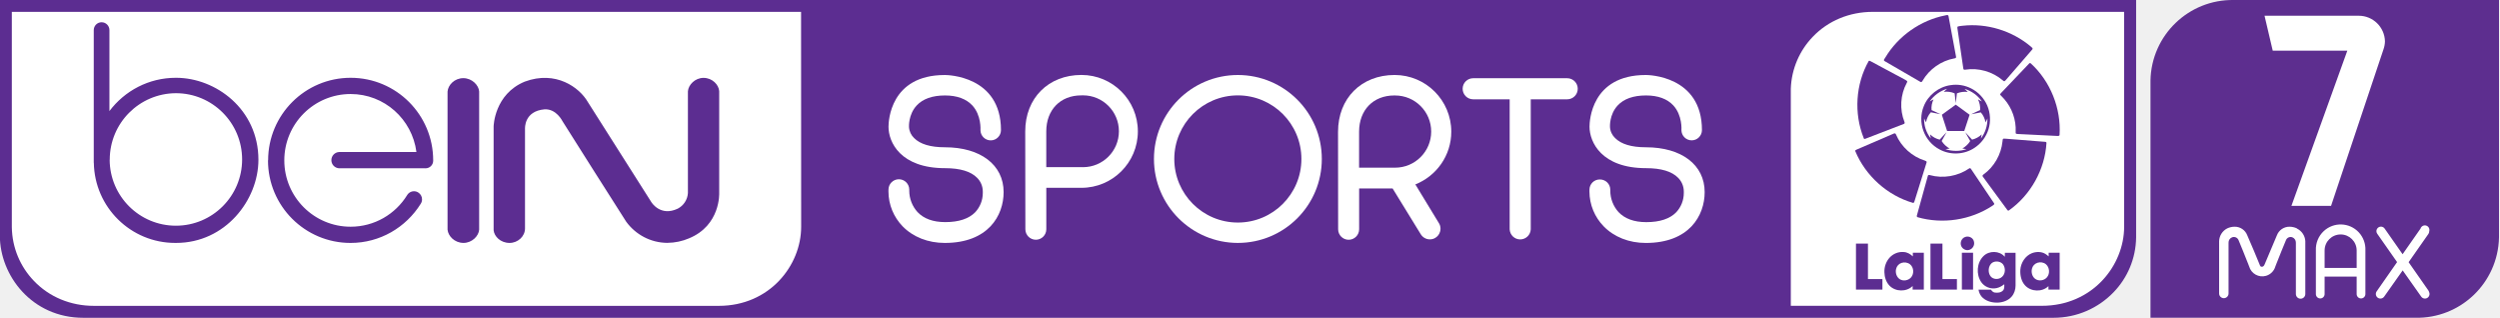
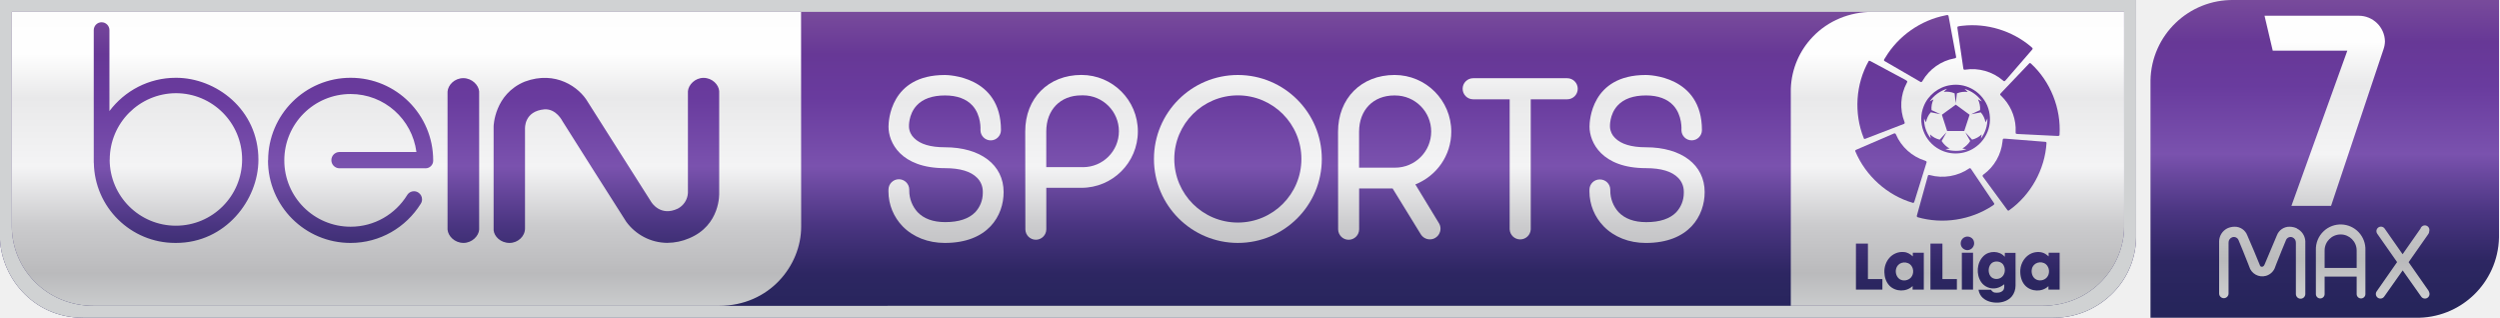
- <svg xmlns="http://www.w3.org/2000/svg" id="Layer_1" width="286.17" height="36.375" version="1.1" viewBox="0 0 286.17 36.375" xml:space="preserve">
-   <g id="g864" transform="translate(156.26 -1.4081)">
-     <path id="path4-4" d="m129.88 1.41h-30.32c-5.185-0.095-9.465 4.032-9.56 9.217v27.153h30.3c5.185 0.122 9.487-3.981 9.609-9.166 0-0.018 1e-3 -0.036 1e-3 -0.054v-27.15z" fill="#5d2e8f" />
-     <path id="path6-2" d="m116.68 7.06-6 17.91h-4.54l6.4-17.76h-8.54l-0.94-4h10.79c1.63 0 2.962 1.301 3 2.93-8e-3 0.314-0.066 0.624-0.17 0.92z" fill="#fff" />
-     <path id="path8-28" d="m113.85 28c-1.072-1.145-2.869-1.204-4.014-0.132-0.606 0.568-0.933 1.372-0.896 2.202v5c0 0.276 0.224 0.5 0.5 0.5s0.5-0.224 0.5-0.5v-2h3.67v2c0 0.276 0.224 0.5 0.5 0.5s0.5-0.224 0.5-0.5v-5c0.036-0.764-0.238-1.511-0.76-2.07zm-0.24 4.08h-3.67v-2c0-1.013 0.822-1.835 1.835-1.835s1.835 0.822 1.835 1.835zm8.29 2.69-2.34-3.35 2.27-3.24c0.059-0.089 0.09-0.193 0.09-0.3 0.083-0.276-0.074-0.567-0.35-0.65s-0.567 0.074-0.65 0.35l-2.05 2.93-2.05-2.93c-0.096-0.143-0.257-0.229-0.43-0.23-0.285 5e-3 -0.515 0.235-0.52 0.52 1e-3 0.108 0.036 0.213 0.1 0.3l2.27 3.24-2.34 3.35c-0.166 0.237-0.107 0.564 0.13 0.73s0.564 0.107 0.73-0.13l2.12-3 2.12 3c0.166 0.237 0.493 0.296 0.73 0.13s0.296-0.493 0.13-0.73zm-15.13-7.22c-0.263-0.122-0.55-0.187-0.84-0.19-0.65-0.01-1.235 0.39-1.46 1-0.22 0.52-1.33 3.15-1.39 3.29s-0.15 0.29-0.3 0.29-0.2 0-0.3-0.29-1.16-2.77-1.39-3.29c-0.225-0.61-0.81-1.01-1.46-1-0.29 2e-3 -0.577 0.066-0.84 0.19-0.549 0.28-0.904 0.834-0.93 1.45v6c0 0.298 0.242 0.54 0.54 0.54s0.54-0.242 0.54-0.54v-5.81c-0.01-0.273 0.155-0.522 0.41-0.62 0.298-0.108 0.628 0.043 0.74 0.34 0.18 0.45 0.79 1.89 1.11 2.74l0.1 0.26c0.237 0.828 1.1 1.308 1.928 1.072 0.518-0.148 0.923-0.553 1.072-1.072l0.1-0.26c0.32-0.85 0.93-2.29 1.11-2.74 0.108-0.295 0.435-0.447 0.73-0.34 0.255 0.098 0.42 0.347 0.41 0.62v5.87c0 0.298 0.242 0.54 0.54 0.54s0.54-0.242 0.54-0.54v-6.06c-0.039-0.615-0.406-1.161-0.96-1.43z" fill="#fff" />
+ <svg xmlns="http://www.w3.org/2000/svg" xmlns:xlink="http://www.w3.org/1999/xlink" id="Layer_1" width="286.17" height="36.375" version="1.1" viewBox="0 0 286.17 36.375" xml:space="preserve">
+   <defs id="defs31">
+     <linearGradient id="linearGradient1988" x1="178.3" x2="178.3" y1="36.367" y2=".001" gradientUnits="userSpaceOnUse" xlink:href="#linearGradient4179" />
+     <linearGradient id="linearGradient4179">
+       <stop id="stop4181" stop-color="#26255b" offset="0" />
+       <stop id="stop4195" stop-color="#2d2662" offset=".139" />
+       <stop id="stop4191" stop-color="#4a3581" offset=".291" />
+       <stop id="stop4187" stop-color="#7a52ae" offset=".476" />
+       <stop id="stop4189" stop-color="#693b9e" offset=".692" />
+       <stop id="stop4193" stop-color="#673896" offset=".83" />
+       <stop id="stop4183" stop-color="#7d509d" offset="1" />
+     </linearGradient>
+     <linearGradient id="linearGradient1986" x1="178.3" x2="178.3" y1="36.367" y2=".001" gradientUnits="userSpaceOnUse" xlink:href="#linearGradient1728" />
+     <linearGradient id="linearGradient1728">
+       <stop id="stop1714" stop-color="#d0d2d3" offset="0" />
+       <stop id="stop1716" stop-color="#bababc" offset=".139" />
+       <stop id="stop1718" stop-color="#cbcbcd" offset=".291" />
+       <stop id="stop1720" stop-color="#f4f4f5" offset=".476" />
+       <stop id="stop1722" stop-color="#e9e9ea" offset=".692" />
+       <stop id="stop1724" stop-color="#fefefe" offset=".83" />
+       <stop id="stop1726" stop-color="#fdfdfd" offset="1" />
+     </linearGradient>
+   </defs>
+   <g id="g864" transform="translate(156.26 -1.4081)" stroke-width="1.137">
+     <path id="path4-4" d="m129.88 1.41h-30.32c-5.185-0.095-9.465 4.032-9.56 9.217v27.153h30.3c5.185 0.122 9.487-3.981 9.609-9.166 0-0.018 1e-3 -0.036 1e-3 -0.054v-27.15z" fill="url(#linearGradient1988)" style="font-variant-east_asian:normal" />
+     <path id="path6-2" d="m116.68 7.06-6 17.91h-4.54l6.4-17.76h-8.54l-0.94-4h10.79c1.63 0 2.962 1.301 3 2.93-8e-3 0.314-0.066 0.624-0.17 0.92z" fill="url(#linearGradient1986)" style="font-variant-east_asian:normal" />
+     <path id="path8-28" d="m113.85 28c-1.072-1.145-2.869-1.204-4.014-0.132-0.606 0.568-0.933 1.372-0.896 2.202v5c0 0.276 0.224 0.5 0.5 0.5s0.5-0.224 0.5-0.5v-2h3.67v2c0 0.276 0.224 0.5 0.5 0.5s0.5-0.224 0.5-0.5v-5c0.036-0.764-0.238-1.511-0.76-2.07zm-0.24 4.08h-3.67v-2c0-1.013 0.822-1.835 1.835-1.835s1.835 0.822 1.835 1.835zm8.29 2.69-2.34-3.35 2.27-3.24c0.059-0.089 0.09-0.193 0.09-0.3 0.083-0.276-0.074-0.567-0.35-0.65s-0.567 0.074-0.65 0.35l-2.05 2.93-2.05-2.93c-0.096-0.143-0.257-0.229-0.43-0.23-0.285 5e-3 -0.515 0.235-0.52 0.52 1e-3 0.108 0.036 0.213 0.1 0.3l2.27 3.24-2.34 3.35c-0.166 0.237-0.107 0.564 0.13 0.73s0.564 0.107 0.73-0.13l2.12-3 2.12 3c0.166 0.237 0.493 0.296 0.73 0.13s0.296-0.493 0.13-0.73zm-15.13-7.22c-0.263-0.122-0.55-0.187-0.84-0.19-0.65-0.01-1.235 0.39-1.46 1-0.22 0.52-1.33 3.15-1.39 3.29s-0.15 0.29-0.3 0.29-0.2 0-0.3-0.29-1.16-2.77-1.39-3.29c-0.225-0.61-0.81-1.01-1.46-1-0.29 2e-3 -0.577 0.066-0.84 0.19-0.549 0.28-0.904 0.834-0.93 1.45v6c0 0.298 0.242 0.54 0.54 0.54s0.54-0.242 0.54-0.54v-5.81c-0.01-0.273 0.155-0.522 0.41-0.62 0.298-0.108 0.628 0.043 0.74 0.34 0.18 0.45 0.79 1.89 1.11 2.74l0.1 0.26c0.237 0.828 1.1 1.308 1.928 1.072 0.518-0.148 0.923-0.553 1.072-1.072l0.1-0.26c0.32-0.85 0.93-2.29 1.11-2.74 0.108-0.295 0.435-0.447 0.73-0.34 0.255 0.098 0.42 0.347 0.41 0.62v5.87c0 0.298 0.242 0.54 0.54 0.54s0.54-0.242 0.54-0.54v-6.06c-0.039-0.615-0.406-1.161-0.96-1.43z" fill="url(#linearGradient1986)" style="font-variant-east_asian:normal" />
  </g>
-   <g id="g854" transform="translate(-.0151 7.6e-6)">
-     <path id="path32-8" d="m244.63 0.001v27.173c-0.031 2.437-1.002 4.639-2.57 6.268l2e-3 -0.003c-1.742 1.812-4.186 2.937-6.893 2.937h-225.62c-5.898 0-9.549-4.864-9.549-9.396v-26.979z" fill="#5c2d91" stroke-width="1.137" />
-     <path id="path22-6-2" d="m214.48 1.357c-2.68 0-5.124 1.017-6.883 2.861-1.49 1.55-2.428 3.636-2.51 5.94v24.847l28.74 2.19e-4c5.826 0 9.431-4.633 9.431-9.047l-5e-3 -24.601z" fill="#fff" stroke-width="1.137" />
-     <path id="path22-6" d="m1.369 1.361v24.627c0.031 2.393 0.986 4.56 2.524 6.16l0.005 0.005c1.761 1.842 4.199 2.857 6.877 2.857h71.553c5.825 0 9.431-4.633 9.431-9.047l-0.011-24.601z" fill="#fff" stroke-width="1.137" />
-     <path id="path32-2" d="m30.719 18.356c0-5.22 4.231-9.451 9.451-9.451 5.22 0 9.451 4.231 9.451 9.451 0 0.011 0.001 0.024 0.001 0.037 0 0.482-0.391 0.873-0.873 0.873-0.022 0-0.043-0.001-0.065-0.002h0.002-9.835c-0.495-0.024-0.889-0.431-0.889-0.931s0.393-0.907 0.886-0.931h8.854c-0.491-3.764-3.676-6.64-7.535-6.64-4.195 0-7.595 3.4-7.595 7.595s3.4 7.595 7.595 7.595c2.733 0 5.129-1.443 6.466-3.609l0.019-0.033c0.133-0.203 0.34-0.349 0.581-0.4l0.006-0.001c0.055-0.011 0.117-0.018 0.182-0.018 0.19 0 0.367 0.059 0.511 0.159l-0.003-0.002c0.252 0.167 0.417 0.45 0.417 0.772 0 0.188-0.056 0.361-0.151 0.506l0.002-0.003c-1.693 2.709-4.66 4.486-8.042 4.486-5.22 0-9.451-4.231-9.451-9.451v-0.003zm-19.967 0.276v-15.187c0-0.495 0.401-0.897 0.897-0.897 0.495 0 0.897 0.401 0.897 0.897v9.269c1.75-2.323 4.504-3.809 7.604-3.809h0.032-0.001c4.533 0 9.427 3.588 9.427 9.386 0 4.596-3.786 9.516-9.427 9.516h-0.101c-5.096 0-9.237-4.091-9.319-9.168v-8e-3zm1.821-0.339c0.024 4.171 3.409 7.543 7.584 7.543 4.188 0 7.584-3.396 7.584-7.584 0-4.188-3.396-7.584-7.584-7.584h-0.002c-4.188 0.023-7.573 3.422-7.573 7.613v0.01zm45.788 9.516c0.965 0 1.775-0.759 1.775-1.655v-11.379c0-0.084-0.122-2.048 2.23-2.26 1.371-0.078 2.049 1.347 2.07 1.371 0.272 0.444 6.619 10.469 7.289 11.493 1.069 1.46 2.772 2.404 4.695 2.422h0.003c0.893-8e-3 1.74-0.194 2.51-0.525l-0.042 0.016c3.661-1.49 3.484-5.189 3.482-5.216v-11.653c-0.059-0.726-0.783-1.506-1.791-1.509-0.979 0-1.736 0.8-1.791 1.533v11.649c-0.048 0.777-0.502 1.44-1.151 1.78l-0.011 0.006c-1.983 0.941-2.999-0.699-3.042-0.772l-7.264-11.444c-0.956-1.656-3.663-3.642-7.215-2.322-3.482 1.431-3.566 5.089-3.566 5.121v11.892c0.068 0.697 0.78 1.449 1.829 1.452zm-5.286 0c1.002 0 1.762-0.805 1.81-1.523v-15.819c-0.053-0.716-0.808-1.515-1.81-1.521-1.01 0-1.752 0.783-1.809 1.536v15.803c0.062 0.732 0.805 1.515 1.815 1.521z" fill="#5c2d91" stroke-width="1.137" />
-     <path id="path6" d="m118.63 27.443c0.664 0 1.201-0.538 1.202-1.2v-4.744h4.024c3.567 0 6.46-2.892 6.46-6.46s-2.892-6.46-6.46-6.46c-3.79 0-6.438 2.658-6.438 6.46l0.016 11.195v8e-3c0 0.661 0.535 1.198 1.196 1.2zm5.205-16.525c0.06-0.003 0.13-0.004 0.2-0.004 2.271 0 4.111 1.84 4.111 4.111s-1.84 4.111-4.111 4.111c-0.07 0-0.141-0.002-0.21-0.006h0.01-4.007v-4.089c0-2.466 1.609-4.123 4.007-4.123z" fill="#fff" stroke-width="1.137" />
-     <path id="path8" d="m108.24 19.25c1.724 0 2.962 0.374 3.676 1.111 0.399 0.402 0.644 0.957 0.644 1.568 0 0.019 0 0.04-1e-3 0.059v-0.003c1e-3 0.031 1e-3 0.067 1e-3 0.102 0 0.85-0.327 1.624-0.863 2.201l2e-3 -0.002c-0.732 0.753-1.885 1.138-3.425 1.138h-0.024c-1.385 0-2.455-0.392-3.17-1.153-0.585-0.647-0.943-1.509-0.943-2.455 0-0.037 1e-3 -0.075 1e-3 -0.113v0.006c0-0.657-0.533-1.19-1.19-1.19s-1.19 0.533-1.19 1.19c-2e-3 0.056-3e-3 0.122-3e-3 0.188 0 1.558 0.618 2.972 1.623 4.01l-1e-3 -0.001c1.198 1.227 2.915 1.903 4.831 1.903 4.972 0 6.736-3.132 6.736-5.82 0-3.116-2.642-5.131-6.726-5.131-1.648 0-2.831-0.355-3.523-1.054-0.339-0.32-0.558-0.765-0.588-1.259v-0.006c0-0.014-0.09-1.419 0.881-2.465 0.707-0.761 1.802-1.147 3.248-1.147 1.371 0 2.425 0.392 3.122 1.138 1.057 1.147 0.934 2.793 0.934 2.829 0 0.649 0.526 1.174 1.174 1.174s1.174-0.526 1.174-1.174c0-6.235-6.151-6.307-6.411-6.307h-0.032c-6.253 0-6.435 5.309-6.435 5.914-6e-3 1.764 1.358 4.749 6.473 4.749z" fill="#fff" stroke-width="1.137" />
-     <path id="path14" d="m183.22 20.542h-0.016c-0.644 0-1.168 0.519-1.174 1.163v0.001c-2e-3 0.056-3e-3 0.122-3e-3 0.186 0 1.562 0.621 2.978 1.63 4.015l-1e-3 -0.001c1.196 1.227 2.91 1.905 4.829 1.905 4.972 0 6.738-3.132 6.738-5.822 0-3.116-2.642-5.131-6.732-5.131-1.645 0-2.829-0.355-3.523-1.055-0.339-0.322-0.558-0.765-0.588-1.259v-0.006c0-0.014-0.092-1.419 0.881-2.465 0.707-0.761 1.801-1.147 3.248-1.147 1.371 0 2.428 0.392 3.122 1.138 1.057 1.147 0.935 2.793 0.932 2.826 0 0.649 0.526 1.174 1.174 1.174s1.174-0.526 1.174-1.174c0-6.235-6.151-6.305-6.413-6.305h-0.029c-6.251 0-6.432 5.307-6.432 5.914 0 1.762 1.371 4.75 6.478 4.75 1.725 0 2.962 0.374 3.676 1.111 0.399 0.403 0.644 0.959 0.644 1.572 0 0.019 0 0.037-1e-3 0.056v-0.002c1e-3 0.03 1e-3 0.065 1e-3 0.1 0 0.851-0.327 1.625-0.863 2.205l2e-3 -0.002c-0.728 0.753-1.881 1.138-3.422 1.138h-0.027c-1.387 0-2.451-0.392-3.17-1.153-0.584-0.649-0.941-1.513-0.941-2.458 0-0.036 0-0.073 1e-3 -0.109v0.006c-3e-3 -0.647-0.527-1.169-1.174-1.169h-0.023 1e-3z" fill="#fff" stroke-width="1.137" />
-     <path id="path16" d="m168.72 11.368h4.173v14.878c0.027 0.646 0.557 1.159 1.207 1.159s1.18-0.514 1.207-1.157v-14.88h4.175c0.666 0 1.207-0.54 1.207-1.207 0-0.667-0.54-1.207-1.207-1.207h-10.767c-0.666 0-1.207 0.54-1.207 1.207 0 0.667 0.54 1.207 1.207 1.207z" fill="#fff" stroke-width="1.137" />
-     <path id="path20-4" d="m141.77 27.807c5.308 0 9.611-4.303 9.611-9.611 0-5.309-4.303-9.611-9.611-9.611s-9.611 4.303-9.611 9.611v0.004c7e-3 5.305 4.306 9.603 9.611 9.608zm0-16.889c4.017 0.002 7.274 3.259 7.274 7.278 0 4.02-3.258 7.278-7.278 7.278-4.019 0-7.276-3.256-7.278-7.274 1e-3 -4.021 3.26-7.281 7.281-7.282z" fill="#fff" stroke-width="1.137" />
-     <path id="path26-6" d="m154.45 27.446c0.664 0 1.202-0.536 1.206-1.2v-4.673h3.833l3.206 5.213c0.215 0.369 0.609 0.614 1.059 0.614 0.223 0 0.431-0.059 0.61-0.163l-6e-3 0.003c0.28-0.163 0.485-0.426 0.569-0.739l2e-3 -0.009c0.027-0.095 0.043-0.205 0.043-0.317 0-0.223-0.061-0.432-0.167-0.61l3e-3 0.006-2.715-4.46c2.43-0.974 4.114-3.311 4.114-6.039 0-3.584-2.905-6.489-6.489-6.489h-3e-3c-3.812 0-6.476 2.674-6.476 6.503l0.011 11.158c2e-3 0.661 0.536 1.198 1.198 1.202zm5.235-16.516c0.027-0.001 0.058-0.001 0.09-0.001 2.282 0 4.132 1.85 4.132 4.132 0 2.282-1.85 4.132-4.132 4.132-0.032 0-0.064 0-0.094-0.001h5e-3 -4.037v-4.111c0-2.488 1.621-4.154 4.037-4.154z" fill="#fff" stroke-width="1.137" />
-     <g id="g848" transform="matrix(.11345 0 0 .11345 207.16 .7478)" fill="#5c2d91">
-       <path id="path4-1-2" class="st0" d="m76.3 55c12 7 24.1 14 36.2 21 0.9 0.7 1.8-0.2 2.2-1.1 6.8-11.7 18.8-20.2 32.2-22.6 1 0 2-0.7 1.6-1.8-2.5-13.6-5.1-27.3-7.6-40.9-0.3-1.6-2.1-0.9-3.1-0.7-25 4.9-47.6 20.7-60.7 42.6-0.7 1.1-2.2 2.6-0.8 3.5z" />
-       <path id="path6-8" class="st1" d="m155.9 62.8c0.1 1 1.2 1.1 2 0.9 13.4-2.1 27.5 2 37.8 10.8 0.5 0.4 1.1 1.1 1.8 0.8 0.6-0.3 1-0.9 1.4-1.3 8.8-10.2 17.7-20.4 26.5-30.6 1.2-1.3-0.7-2.3-1.5-3.1-18.9-15.9-44.3-23.7-68.9-20.9-1.5 0.2-3.1 0.3-4.6 0.7-0.7 0.4-0.6 1.2-0.5 1.9z" />
-       <path id="path8-8" class="st2" d="m57 133.4c12.9-5 25.8-9.9 38.7-14.9 1.1-0.2 1.1-1.4 0.7-2.2-5-12.6-4.1-27.3 2.3-39.1 0.3-0.6 0.8-1.3 0.4-2-0.6-0.6-1.4-0.9-2.1-1.4-11.6-6.2-23.1-12.4-34.7-18.6-0.6-0.3-1.3-0.7-1.9-0.3-13.3 23.4-15.1 52.9-5.1 77.8 0.1 0.9 1 1.1 1.7 0.7z" />
-       <path id="path10-4" class="st3" d="m253 129.6c1.7-26.8-9.2-54.1-29-72.2-0.6-0.5-1.1-0.5-1.7 0.1-9.5 9.9-18.9 19.9-28.4 29.8-0.5 0.5-1.1 1.2-0.7 1.9 1.2 1.4 2.7 2.6 3.9 4.1 7.9 9 12.2 21.1 11.6 33.1 0 0.7-0.2 1.7 0.6 2 1.1 0.3 2.3 0.2 3.4 0.3 12.8 0.6 25.6 1.2 38.4 1.9 0.8 0 1.8-0.1 1.9-1z" />
-       <path id="path12-1" class="st4" d="m131.9 144.2c11 6 25.2 5.3 35.5-1.8 6.6-4.4 11.6-11.1 13.9-18.7 2.4-7.7 1.9-16.3-1.3-23.8-3.2-7.4-9.1-13.7-16.3-17.3-6.3-3.2-13.6-4.4-20.6-3.3-12 1.6-22.8 10.1-27.2 21.4-3.2 7.8-3.3 16.8-0.3 24.8 2.9 8 8.8 14.8 16.3 18.7zm-15.6-31.4c0.5 1.4 1.1 2.7 1.9 4 0.7-3.7 2.3-7.3 4.9-10.1 3.2 0.6 6.4 1.4 9.7 1.9-3-1.4-6-2.7-9-4.1-0.4-3.7 0.4-7.5 2-10.8-1.4 0.6-2.7 1.4-3.9 2.1 4.2-6.1 10.5-10.7 17.6-12.8-1.2 1-2.3 2-3.4 3.1 3.7-0.5 7.6 0 11 1.5 0.4 3.3 0.7 6.6 1.1 9.9 0.5-3.3 0.7-6.6 1.2-9.9 3.5-1.4 7.3-1.9 11-1.4-1.1-1.1-2.2-2.1-3.3-3.1 7.1 2.1 13.4 6.6 17.5 12.7-1.3-0.8-2.6-1.5-3.9-2.1 1.6 3.3 2.4 7.1 2.1 10.8-3 1.4-6.1 2.7-9 4.2 3.2-0.6 6.5-1.3 9.7-1.9 2.5 2.8 4.1 6.4 4.8 10.1 0.7-1.3 1.3-2.6 1.9-4 0.1 7.3-2.2 14.5-6.6 20.3 0.3-1.4 0.6-2.8 0.8-4.2-2.7 2.6-6 4.4-9.7 5.3-2.3-2.5-4.5-5-6.8-7.4 1.5 3 3.3 5.8 4.9 8.8-1.9 3.2-4.8 5.7-7.9 7.6 1.4 0.3 2.8 0.5 4.2 0.6-6.8 2.3-14.4 2.3-21.3 0 1.4-0.1 2.8-0.3 4.3-0.6-3.3-1.8-6.1-4.4-8.1-7.6 1.6-2.9 3.3-5.8 4.9-8.8-2.4 2.4-4.6 5-6.9 7.4-3.6-0.8-7-2.7-9.7-5.3 0.2 1.4 0.5 2.7 0.7 4.1-4.6-5.9-7-13.1-6.7-20.3z" />
-       <path id="path16-0" class="st4" d="m156.8 125.6c1.8-5.5 3.6-11 5.4-16.4-4.7-3.4-9.3-6.8-14-10.2-4.7 3.4-9.3 6.8-14 10.2 1.8 5.5 3.6 11 5.3 16.4z" />
-       <path id="path18-1" class="st6" d="m105 198.1c0.9 0.3 1.3-0.8 1.5-1.4 4.1-13.1 8.2-26.2 12.3-39.4 0.4-1.1-0.8-1.5-1.6-1.8-13-4-24-13.9-29.3-26.4-0.3-1.2-1.6-1.4-2.5-0.8-12.5 5.4-25 10.8-37.6 16.2-0.6 0.2-1.2 0.7-1 1.4 10.4 25 32.4 44.7 58.2 52.2z" />
-       <path id="path20-1" class="st7" d="m201.9 205.7c21.9-15.5 36.3-41.2 37.9-68.1 0-0.7-0.7-1.1-1.4-1.1-13.1-1.1-26.2-2-39.3-3.1-0.9 0-1.9-0.2-2.8-0.1-1 0.5-0.6 1.9-0.9 2.8-1.3 13.1-8.4 25.6-19.1 33.3-0.8 0.4-1.5 1.5-0.7 2.3 8.1 11.1 16.3 22.2 24.4 33.2 0.4 0.7 1.2 1.4 1.9 0.8z" />
-       <path id="path22-7" class="st8" d="m109.8 212.6c25.2 7.2 53.4 2.9 75.3-11.5 0.8-0.6 2.5-1.3 1.8-2.6-7.7-11.5-15.4-23-23.2-34.5-0.3-0.7-1.3-1.3-2-0.6-11.4 7.8-26.2 10.4-39.6 6.7-0.9-0.4-2.1-0.1-2.1 1-3.7 13.2-7.3 26.5-11 39.7-0.3 0.7 0 1.6 0.8 1.8z" />
-       <path id="path24-1" class="st5" d="m157.8 232.5c-3.5 1.1-5.4 5.3-4.2 8.7 1 3.2 4.7 5.3 7.9 4.4 3.6-0.7 6.1-4.8 5.1-8.4-0.7-3.8-5.2-6.1-8.8-4.7zm-98.2 6.7h-12.1v46.4h26.7v-10.6h-14.6zm75.2 0h-12.1v46.4h26.7v-10.6h-14.6zm-29.9 9.2v3.7c-2.6-2.4-5.7-4.3-9.3-4.4-5.3-0.5-10.7 1.8-14.2 5.7-3.6 4-5.4 9.4-5.2 14.7 0.1 4.9 1.7 10 5.2 13.6 6.1 6.2 17.1 6.4 23.3 0.3v3.6h11.3v-37.2c-3.6-0.1-7.4 0-11.1 0zm-1.7 24.8c-2.7 3.2-7.9 4.2-11.5 1.9-3.3-2.2-4.6-6.6-3.7-10.3 0.6-2.8 2.7-5.2 5.4-6.1 2.9-1 6.4-0.5 8.8 1.5 3.7 3.1 4.1 9.3 1 13zm94.5-20.7c-5.3-6.3-15.8-6.4-21.5-0.7-6.8 6.7-7.6 18.4-2.3 26.2 3.3 4.9 9.7 7.4 15.5 6.1 2.9-0.6 5.5-2.1 7.8-3.9 0 2.1 0.3 4.5-1.2 6.2-2.1 2.3-5.4 2.6-8.3 2.2-1.7-0.2-3-1.5-3.9-2.9h-12.6c0.5 3.2 2 6.2 4.4 8.3 4.2 3.7 10.1 5 15.6 4.7 5-0.3 10.2-2.2 13.5-6.1 2.6-3 3.9-7.1 3.9-11.1v-33h-10.8c-0.1 1.2-0.1 2.6-0.1 4zm-2.6 20.1c-3.2 3.2-9.4 3.1-12-0.8-3.1-4.5-1.8-12.5 3.9-14.2 3.2-0.9 7 0 9 2.6 2.6 3.7 2.4 9.3-0.9 12.4zm46.9-20.5c-1.1-0.9-2.1-1.8-3.3-2.5-4.1-2.5-9.3-2.4-13.7-0.7-6.7 2.7-11.1 9.7-11.6 16.8-0.3 5.6 1 11.6 4.8 15.7 6 6.5 17.3 6.9 23.6 0.7v3.5h11.3v-37.2h-11.1zm-1.8 21.2c-2.9 3.3-8.3 4.1-11.9 1.4-3-2.3-4-6.5-3.2-10 0.6-2.9 2.8-5.3 5.7-6.2 2.8-0.9 6.1-0.4 8.4 1.5 3.8 3.2 4.3 9.6 1 13.3zm-85.8 12.3h11.3v-37.2h-11.3z" />
+   <g id="g909" transform="translate(-.01521 8e-6)">
+     <path id="path32-8-6" d="m244.63 0.001v27.173c-0.031 2.437-1.002 4.639-2.57 6.268l2e-3 -0.003c-1.742 1.812-4.186 2.937-6.893 2.937h-225.62c-5.898 0-9.549-4.864-9.549-9.396v-26.979z" fill="url(#linearGradient1988)" stroke-width="1.137" />
+     <g id="g1490" fill="url(#linearGradient1986)" stroke-width="1.137">
+       <path id="path22-6-2-0" d="m214.48 1.357c-2.68 0-5.124 1.017-6.883 2.861-1.49 1.55-2.428 3.636-2.51 5.94v24.847l28.74 2.19e-4c5.826 0 9.431-4.633 9.431-9.047l-5e-3 -24.601z" />
+       <path id="path22-6-3" d="m1.369 1.361v24.627c0.031 2.393 0.986 4.56 2.524 6.16l0.005 0.005c1.761 1.842 4.199 2.857 6.877 2.857h71.553c5.825 0 9.431-4.633 9.431-9.047l-0.011-24.601z" />
    </g>
+     <g id="g1976" fill="url(#linearGradient1986)" stroke-width="1.137">
+       <path id="path6-9" d="m118.63 27.443c0.664 0 1.201-0.538 1.202-1.2v-4.744h4.024c3.567 0 6.46-2.892 6.46-6.46s-2.892-6.46-6.46-6.46c-3.79 0-6.438 2.658-6.438 6.46l0.016 11.195v8e-3c0 0.661 0.535 1.198 1.196 1.2zm5.205-16.525c0.06-0.003 0.13-0.004 0.2-0.004 2.271 0 4.111 1.84 4.111 4.111s-1.84 4.111-4.111 4.111c-0.07 0-0.141-0.002-0.21-0.006h0.01-4.007v-4.089c0-2.466 1.609-4.123 4.007-4.123z" />
+       <path id="path8-1" d="m108.24 19.25c1.724 0 2.962 0.374 3.676 1.111 0.399 0.402 0.644 0.957 0.644 1.568 0 0.019 0 0.04-1e-3 0.059v-0.003c1e-3 0.031 1e-3 0.067 1e-3 0.102 0 0.85-0.327 1.624-0.863 2.201l2e-3 -0.002c-0.732 0.753-1.885 1.138-3.425 1.138h-0.024c-1.385 0-2.455-0.392-3.17-1.153-0.585-0.647-0.943-1.509-0.943-2.455 0-0.037 1e-3 -0.075 1e-3 -0.113v0.006c0-0.657-0.533-1.19-1.19-1.19s-1.19 0.533-1.19 1.19c-2e-3 0.056-3e-3 0.122-3e-3 0.188 0 1.558 0.618 2.972 1.623 4.01l-1e-3 -0.001c1.198 1.227 2.915 1.903 4.831 1.903 4.972 0 6.736-3.132 6.736-5.82 0-3.116-2.642-5.131-6.726-5.131-1.648 0-2.831-0.355-3.523-1.054-0.339-0.32-0.558-0.765-0.588-1.259v-0.006c0-0.014-0.09-1.419 0.881-2.465 0.707-0.761 1.802-1.147 3.248-1.147 1.371 0 2.425 0.392 3.122 1.138 1.057 1.147 0.934 2.793 0.934 2.829 0 0.649 0.526 1.174 1.174 1.174s1.174-0.526 1.174-1.174c0-6.235-6.151-6.307-6.411-6.307h-0.032c-6.253 0-6.435 5.309-6.435 5.914-6e-3 1.764 1.358 4.749 6.473 4.749z" />
+       <path id="path14-5" d="m183.22 20.542h-0.016c-0.644 0-1.168 0.519-1.174 1.163v0.001c-2e-3 0.056-3e-3 0.122-3e-3 0.186 0 1.562 0.621 2.978 1.63 4.015l-1e-3 -0.001c1.196 1.227 2.91 1.905 4.829 1.905 4.972 0 6.738-3.132 6.738-5.822 0-3.116-2.642-5.131-6.732-5.131-1.645 0-2.829-0.355-3.523-1.055-0.339-0.322-0.558-0.765-0.588-1.259v-0.006c0-0.014-0.092-1.419 0.881-2.465 0.707-0.761 1.801-1.147 3.248-1.147 1.371 0 2.428 0.392 3.122 1.138 1.057 1.147 0.935 2.793 0.932 2.826 0 0.649 0.526 1.174 1.174 1.174s1.174-0.526 1.174-1.174c0-6.235-6.151-6.305-6.413-6.305h-0.029c-6.251 0-6.432 5.307-6.432 5.914 0 1.762 1.371 4.75 6.478 4.75 1.725 0 2.962 0.374 3.676 1.111 0.399 0.403 0.644 0.959 0.644 1.572 0 0.019 0 0.037-1e-3 0.056v-0.002c1e-3 0.03 1e-3 0.065 1e-3 0.1 0 0.851-0.327 1.625-0.863 2.205l2e-3 -0.002c-0.728 0.753-1.881 1.138-3.422 1.138h-0.027c-1.387 0-2.451-0.392-3.17-1.153-0.584-0.649-0.941-1.513-0.941-2.458 0-0.036 0-0.073 1e-3 -0.109v0.006c-3e-3 -0.647-0.527-1.169-1.174-1.169h-0.023 1e-3z" />
+       <path id="path16-1" d="m168.72 11.368h4.173v14.878c0.027 0.646 0.557 1.159 1.207 1.159s1.18-0.514 1.207-1.157v-14.88h4.175c0.666 0 1.207-0.54 1.207-1.207 0-0.667-0.54-1.207-1.207-1.207h-10.767c-0.666 0-1.207 0.54-1.207 1.207 0 0.667 0.54 1.207 1.207 1.207z" />
+       <path id="path20" d="m141.77 27.807c5.308 0 9.611-4.303 9.611-9.611 0-5.309-4.303-9.611-9.611-9.611s-9.611 4.303-9.611 9.611v0.004c7e-3 5.305 4.306 9.603 9.611 9.608zm0-16.889c4.017 0.002 7.274 3.259 7.274 7.278 0 4.02-3.258 7.278-7.278 7.278-4.019 0-7.276-3.256-7.278-7.274 1e-3 -4.021 3.26-7.281 7.281-7.282z" />
+       <path id="path26" d="m154.45 27.446c0.664 0 1.202-0.536 1.206-1.2v-4.673h3.833l3.206 5.213c0.215 0.369 0.609 0.614 1.059 0.614 0.223 0 0.431-0.059 0.61-0.163l-6e-3 0.003c0.28-0.163 0.485-0.426 0.569-0.739l2e-3 -0.009c0.027-0.095 0.043-0.205 0.043-0.317 0-0.223-0.061-0.432-0.167-0.61l3e-3 0.006-2.715-4.46c2.43-0.974 4.114-3.311 4.114-6.039 0-3.584-2.905-6.489-6.489-6.489h-3e-3c-3.812 0-6.476 2.674-6.476 6.503l0.011 11.158c2e-3 0.661 0.536 1.198 1.198 1.202zm5.235-16.516c0.027-0.001 0.058-0.001 0.09-0.001 2.282 0 4.132 1.85 4.132 4.132s-1.85 4.132-4.132 4.132c-0.032 0-0.064 0-0.094-0.001h5e-3 -4.037v-4.111c0-2.488 1.621-4.154 4.037-4.154z" />
+     </g>
+     <path id="path32-2-7" d="m30.719 18.356c0-5.22 4.231-9.451 9.451-9.451s9.451 4.231 9.451 9.451c0 0.011 0.001 0.024 0.001 0.037 0 0.482-0.391 0.873-0.873 0.873-0.022 0-0.043-0.001-0.065-0.002h0.002-9.835c-0.495-0.024-0.889-0.431-0.889-0.931s0.393-0.907 0.886-0.931h8.854c-0.491-3.764-3.676-6.64-7.535-6.64-4.195 0-7.595 3.4-7.595 7.595s3.4 7.595 7.595 7.595c2.733 0 5.129-1.443 6.466-3.609l0.019-0.033c0.133-0.203 0.34-0.349 0.581-0.4l0.006-0.001c0.055-0.011 0.117-0.018 0.182-0.018 0.19 0 0.367 0.059 0.511 0.159l-0.003-0.002c0.252 0.167 0.417 0.45 0.417 0.772 0 0.188-0.056 0.361-0.151 0.506l0.002-0.003c-1.693 2.709-4.66 4.486-8.042 4.486-5.22 0-9.451-4.231-9.451-9.451v-0.003zm-19.967 0.276v-15.187c0-0.495 0.401-0.897 0.897-0.897s0.897 0.401 0.897 0.897v9.269c1.75-2.323 4.504-3.809 7.604-3.809h0.032-0.001c4.533 0 9.427 3.588 9.427 9.386 0 4.596-3.786 9.516-9.427 9.516h-0.101c-5.096 0-9.237-4.091-9.319-9.168v-8e-3zm1.821-0.339c0.024 4.171 3.409 7.543 7.584 7.543 4.188 0 7.584-3.396 7.584-7.584s-3.396-7.584-7.584-7.584h-0.002c-4.188 0.023-7.573 3.422-7.573 7.613v0.01zm45.788 9.516c0.965 0 1.775-0.759 1.775-1.655v-11.379c0-0.084-0.122-2.048 2.23-2.26 1.371-0.078 2.049 1.347 2.07 1.371 0.272 0.444 6.619 10.469 7.289 11.493 1.069 1.46 2.772 2.404 4.695 2.422h0.003c0.893-8e-3 1.74-0.194 2.51-0.525l-0.042 0.016c3.661-1.49 3.484-5.189 3.482-5.216v-11.653c-0.059-0.726-0.783-1.506-1.791-1.509-0.979 0-1.736 0.8-1.791 1.533v11.649c-0.048 0.777-0.502 1.44-1.151 1.78l-0.011 0.006c-1.983 0.941-2.999-0.699-3.042-0.772l-7.264-11.444c-0.956-1.656-3.663-3.642-7.215-2.322-3.482 1.431-3.566 5.089-3.566 5.121v11.892c0.068 0.697 0.78 1.449 1.829 1.452zm-5.286 0c1.002 0 1.762-0.805 1.81-1.523v-15.819c-0.053-0.716-0.808-1.515-1.81-1.521-1.01 0-1.752 0.783-1.809 1.536v15.803c0.062 0.732 0.805 1.515 1.815 1.521z" fill="url(#linearGradient1988)" stroke-width="1.137" />
+     <g id="g1333" fill="url(#linearGradient1988)" stroke-width=".113">
+       <g id="g1319">
+         <path id="path4-1" class="st0" d="m215.82 6.988c1.361 0.794 2.734 1.588 4.107 2.382 0.102 0.079 0.204-0.023 0.25-0.125 0.771-1.327 2.133-2.292 3.653-2.564 0.113 0 0.227-0.079 0.182-0.204-0.284-1.543-0.579-3.097-0.862-4.64-0.034-0.182-0.238-0.102-0.352-0.079-2.836 0.556-5.4 2.348-6.886 4.833-0.079 0.125-0.25 0.295-0.091 0.397z" />
+         <path id="path6-8-1" class="st1" d="m224.85 7.872c0.011 0.113 0.136 0.125 0.227 0.102 1.52-0.238 3.12 0.227 4.288 1.225 0.057 0.045 0.125 0.125 0.204 0.091 0.068-0.034 0.113-0.102 0.159-0.147 0.998-1.157 2.008-2.314 3.006-3.472 0.136-0.147-0.079-0.261-0.17-0.352-2.144-1.804-5.026-2.689-7.817-2.371-0.17 0.023-0.352 0.034-0.522 0.079-0.079 0.045-0.068 0.136-0.057 0.216z" />
+         <path id="path8-8-6" class="st2" d="m213.63 15.882c1.464-0.567 2.927-1.123 4.391-1.69 0.125-0.023 0.125-0.159 0.079-0.25-0.567-1.429-0.465-3.097 0.261-4.436 0.034-0.068 0.091-0.147 0.045-0.227-0.068-0.068-0.159-0.102-0.238-0.159-1.316-0.703-2.621-1.407-3.937-2.11-0.068-0.034-0.147-0.079-0.216-0.034-1.509 2.655-1.713 6.002-0.579 8.826 0.011 0.102 0.113 0.125 0.193 0.079z" />
+         <path id="path10-4-2" class="st3" d="m235.86 15.451c0.193-3.041-1.044-6.138-3.29-8.191-0.068-0.057-0.125-0.057-0.193 0.011-1.078 1.123-2.144 2.258-3.222 3.381-0.057 0.057-0.125 0.136-0.079 0.216 0.136 0.159 0.306 0.295 0.442 0.465 0.896 1.021 1.384 2.394 1.316 3.755 0 0.079-0.023 0.193 0.068 0.227 0.125 0.034 0.261 0.023 0.386 0.034 1.452 0.068 2.904 0.136 4.356 0.216 0.091 0 0.204-0.011 0.216-0.113z" />
+         <g id="g1307">
+           <path id="path12-1-3" class="st4" d="m222.12 17.107c1.248 0.681 2.859 0.601 4.027-0.204 0.749-0.499 1.316-1.259 1.577-2.122 0.272-0.874 0.216-1.849-0.147-2.7-0.363-0.84-1.032-1.554-1.849-1.963-0.715-0.363-1.543-0.499-2.337-0.374-1.361 0.182-2.587 1.146-3.086 2.428-0.363 0.885-0.374 1.906-0.034 2.814 0.329 0.908 0.998 1.679 1.849 2.122zm-1.77-3.562c0.057 0.159 0.125 0.306 0.216 0.454 0.079-0.42 0.261-0.828 0.556-1.146 0.363 0.068 0.726 0.159 1.101 0.216-0.34-0.159-0.681-0.306-1.021-0.465-0.045-0.42 0.045-0.851 0.227-1.225-0.159 0.068-0.306 0.159-0.442 0.238 0.476-0.692 1.191-1.214 1.997-1.452-0.136 0.113-0.261 0.227-0.386 0.352 0.42-0.057 0.862 0 1.248 0.17 0.045 0.374 0.079 0.749 0.125 1.123 0.057-0.374 0.079-0.749 0.136-1.123 0.397-0.159 0.828-0.216 1.248-0.159-0.125-0.125-0.25-0.238-0.374-0.352 0.805 0.238 1.52 0.749 1.985 1.441-0.147-0.091-0.295-0.17-0.442-0.238 0.182 0.374 0.272 0.805 0.238 1.225-0.34 0.159-0.692 0.306-1.021 0.476 0.363-0.068 0.737-0.147 1.101-0.216 0.284 0.318 0.465 0.726 0.545 1.146 0.079-0.147 0.147-0.295 0.216-0.454 0.011 0.828-0.25 1.645-0.749 2.303 0.034-0.159 0.068-0.318 0.091-0.476-0.306 0.295-0.681 0.499-1.101 0.601-0.261-0.284-0.511-0.567-0.771-0.84 0.17 0.34 0.374 0.658 0.556 0.998-0.216 0.363-0.545 0.647-0.896 0.862 0.159 0.034 0.318 0.057 0.476 0.068-0.771 0.261-1.634 0.261-2.417 0 0.159-0.011 0.318-0.034 0.488-0.068-0.374-0.204-0.692-0.499-0.919-0.862 0.182-0.329 0.374-0.658 0.556-0.998-0.272 0.272-0.522 0.567-0.783 0.84-0.408-0.091-0.794-0.306-1.101-0.601 0.023 0.159 0.057 0.306 0.079 0.465-0.522-0.669-0.794-1.486-0.76-2.303z" />
+           <path id="path16-0-1" class="st4" d="m224.95 14.997c0.204-0.624 0.408-1.248 0.613-1.861-0.533-0.386-1.055-0.771-1.588-1.157-0.533 0.386-1.055 0.771-1.588 1.157 0.204 0.624 0.408 1.248 0.601 1.861z" />
+         </g>
+         <path id="path18-1-6" class="st6" d="m219.07 23.222c0.102 0.034 0.147-0.091 0.17-0.159 0.465-1.486 0.93-2.972 1.395-4.47 0.045-0.125-0.091-0.17-0.182-0.204-1.475-0.454-2.723-1.577-3.324-2.995-0.034-0.136-0.182-0.159-0.284-0.091-1.418 0.613-2.836 1.225-4.266 1.838-0.068 0.023-0.136 0.079-0.113 0.159 1.18 2.836 3.676 5.071 6.603 5.922z" />
+         <path id="path20-1-2" class="st7" d="m230.07 24.084c2.485-1.758 4.118-4.674 4.3-7.726 0-0.079-0.079-0.125-0.159-0.125-1.486-0.125-2.972-0.227-4.459-0.352-0.102 0-0.216-0.023-0.318-0.011-0.113 0.057-0.068 0.216-0.102 0.318-0.147 1.486-0.953 2.904-2.167 3.778-0.091 0.045-0.17 0.17-0.079 0.261 0.919 1.259 1.849 2.519 2.768 3.767 0.045 0.079 0.136 0.159 0.216 0.091z" />
+         <path id="path22-7-4" class="st8" d="m219.62 24.867c2.859 0.817 6.058 0.329 8.543-1.305 0.091-0.068 0.284-0.147 0.204-0.295-0.874-1.305-1.747-2.609-2.632-3.914-0.034-0.079-0.147-0.147-0.227-0.068-1.293 0.885-2.972 1.18-4.493 0.76-0.102-0.045-0.238-0.011-0.238 0.113-0.42 1.498-0.828 3.006-1.248 4.504-0.034 0.079 0 0.182 0.091 0.204z" />
+       </g>
+       <path id="path24-1-6" class="st5" d="m225.06 27.125c-0.397 0.125-0.613 0.601-0.476 0.987 0.113 0.363 0.533 0.601 0.896 0.499 0.408-0.079 0.692-0.545 0.579-0.953-0.079-0.431-0.59-0.692-0.998-0.533zm-11.141 0.76h-1.373v5.264h3.029v-1.203h-1.656zm8.531 0h-1.373v5.264h3.029v-1.203h-1.656zm-3.392 1.044v0.42c-0.295-0.272-0.647-0.488-1.055-0.499-0.601-0.057-1.214 0.204-1.611 0.647-0.408 0.454-0.613 1.066-0.59 1.668 0.011 0.556 0.193 1.135 0.59 1.543 0.692 0.703 1.94 0.726 2.643 0.034v0.408h1.282v-4.22c-0.408-0.011-0.84 0-1.259 0zm-0.193 2.814c-0.306 0.363-0.896 0.476-1.305 0.216-0.374-0.25-0.522-0.749-0.42-1.169 0.068-0.318 0.306-0.59 0.613-0.692 0.329-0.113 0.726-0.057 0.998 0.17 0.42 0.352 0.465 1.055 0.113 1.475zm10.721-2.348c-0.601-0.715-1.792-0.726-2.439-0.079-0.771 0.76-0.862 2.087-0.261 2.972 0.374 0.556 1.101 0.84 1.758 0.692 0.329-0.068 0.624-0.238 0.885-0.442 0 0.238 0.034 0.511-0.136 0.703-0.238 0.261-0.613 0.295-0.942 0.25-0.193-0.023-0.34-0.17-0.442-0.329h-1.429c0.057 0.363 0.227 0.703 0.499 0.942 0.476 0.42 1.146 0.567 1.77 0.533 0.567-0.034 1.157-0.25 1.532-0.692 0.295-0.34 0.442-0.805 0.442-1.259v-3.744h-1.225c-0.011 0.136-0.011 0.295-0.011 0.454zm-0.295 2.28c-0.363 0.363-1.066 0.352-1.361-0.091-0.352-0.511-0.204-1.418 0.442-1.611 0.363-0.102 0.794 0 1.021 0.295 0.295 0.42 0.272 1.055-0.102 1.407zm5.321-2.326c-0.125-0.102-0.238-0.204-0.374-0.284-0.465-0.284-1.055-0.272-1.554-0.079-0.76 0.306-1.259 1.101-1.316 1.906-0.034 0.635 0.113 1.316 0.545 1.781 0.681 0.737 1.963 0.783 2.677 0.079v0.397h1.282v-4.22h-1.259zm-0.204 2.405c-0.329 0.374-0.942 0.465-1.35 0.159-0.34-0.261-0.454-0.737-0.363-1.135 0.068-0.329 0.318-0.601 0.647-0.703 0.318-0.102 0.692-0.045 0.953 0.17 0.431 0.363 0.488 1.089 0.113 1.509zm-9.734 1.395h1.282v-4.22h-1.282z" />
+     </g>
+     <path id="path32-8-1" d="m0.001-6.4e-5v26.979c0 4.532 3.649 9.396 9.547 9.396h225.62c2.707 0 5.151-1.126 6.893-2.938 1.565-1.628 2.538-3.829 2.568-6.264v-27.174zm243.25 1.357 6e-3 24.6c0 4.414-3.606 9.049-9.432 9.049l-223.05 0.004c-2.678 2e-6 -5.114-1.016-6.875-2.857l-0.006-0.004c-1.537-1.6-2.493-3.767-2.523-6.16v-24.627z" fill="#d0d2d3" stroke-width="1.137" />
  </g>
</svg>
